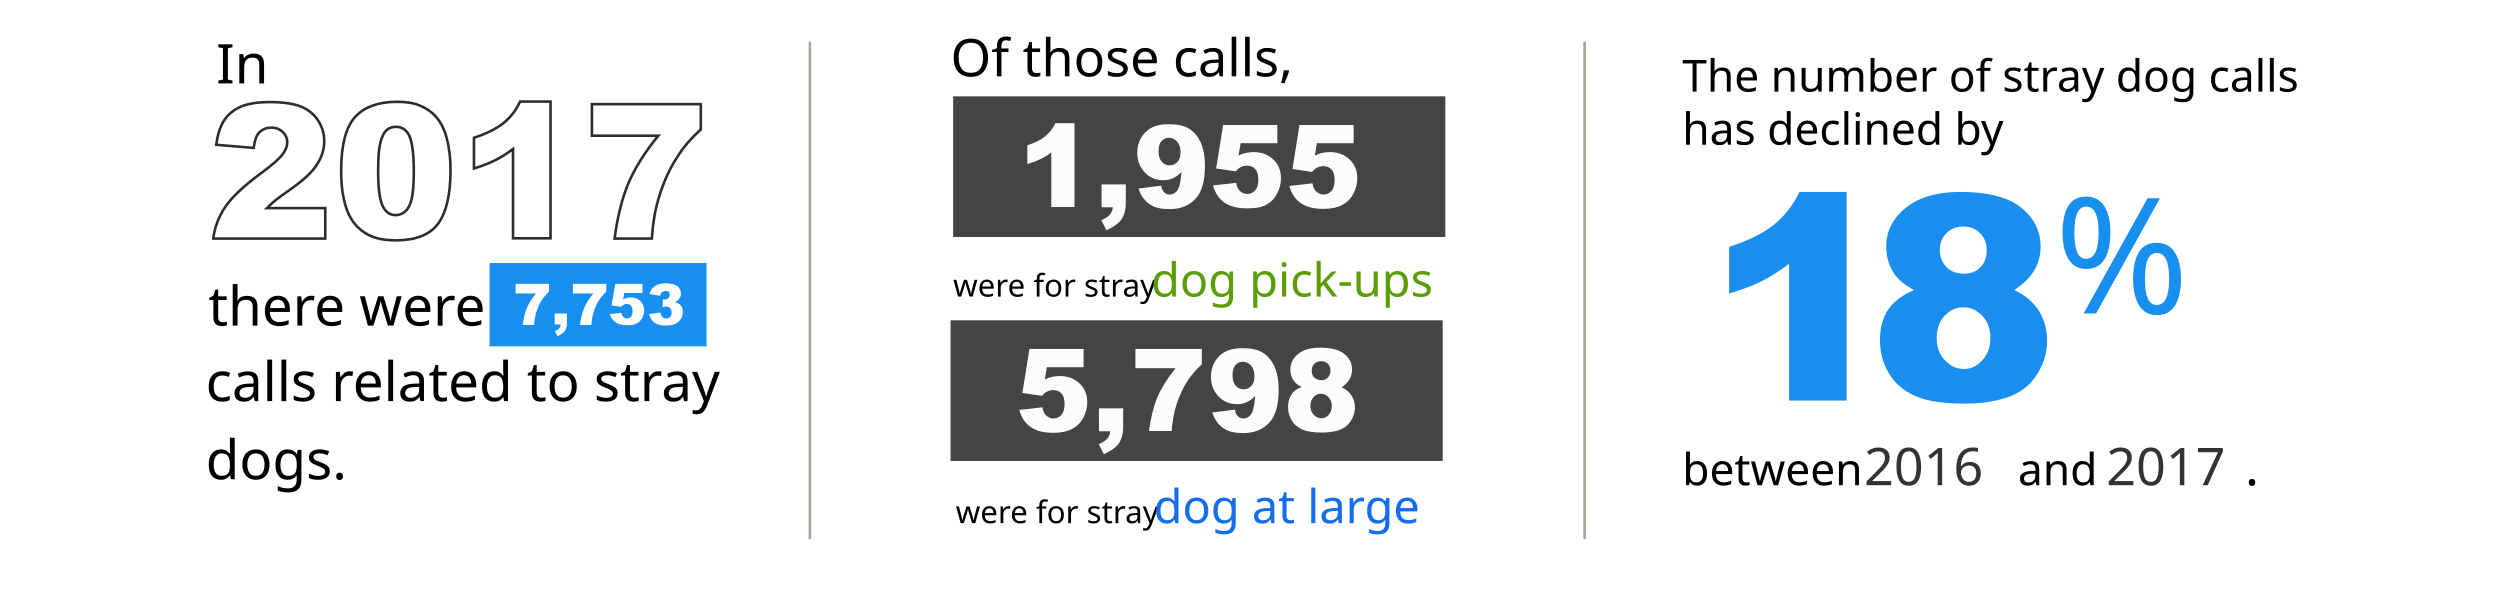
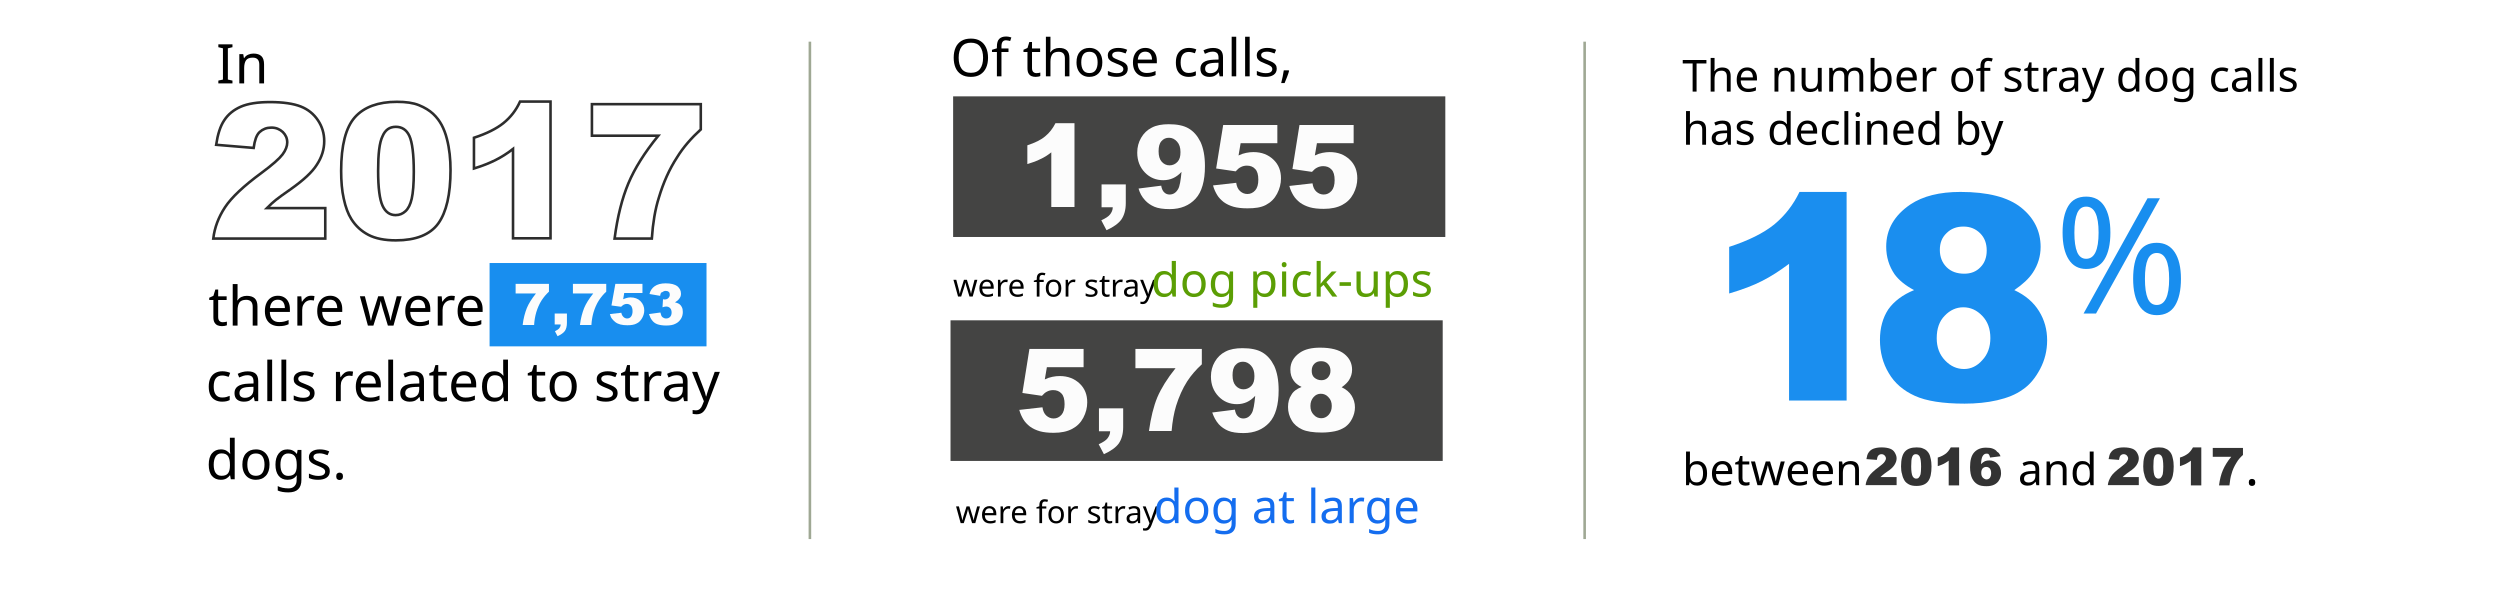
<svg xmlns="http://www.w3.org/2000/svg" version="1.1" id="Layer_1" x="0px" y="0px" viewBox="0 0 960 235" style="enable-background:new 0 0 960 235;" xml:space="preserve">
  <style type="text/css">
	.st0{fill:none;}
	.st1{enable-background:new    ;}
	.st2{fill:none;stroke:#2D2D2D;stroke-miterlimit:10;}
	.st3{font-family:'ArialMT';}
	.st4{font-size:21px;}
	.st5{fill:#188EEF;}
	.st6{fill:#FCFCFC;}
	.st7{font-size:20px;}
	.st8{fill:#444443;}
	.st9{fill:none;stroke:#9FA894;stroke-miterlimit:10;}
	.st10{font-size:12px;}
	.st11{fill:#5B9E04;}
	.st12{font-family:'Arial-BoldMT';}
	.st13{font-size:18px;}
	.st14{fill:#146DEF;}
	.st15{font-size:17px;}
	.st16{fill:#333333;}
	.st17{font-family:'Arial-Black';}
	.st18{font-size:62px;}
	.st19{fill:#1A8EEF;enable-background:new    ;}
</style>
  <rect x="80" y="40" class="st0" width="217" height="58" />
  <g class="st1">
    <path class="st2" d="M124.9,91.6h-43c0.5-4.2,2-8.2,4.5-12s7.2-8.2,14-13.2c4.2-3.1,6.9-5.5,8.1-7.1c1.2-1.6,1.8-3.2,1.8-4.6   c0-1.6-0.6-2.9-1.7-4c-1.2-1.1-2.6-1.7-4.4-1.7c-1.8,0-3.3,0.6-4.5,1.7c-1.2,1.1-1.9,3.2-2.3,6.1L83,55.6c0.6-4,1.6-7.2,3.1-9.4   c1.5-2.3,3.6-4,6.3-5.2c2.7-1.2,6.5-1.8,11.3-1.8c5,0,9,0.6,11.8,1.7c2.8,1.1,5,2.9,6.6,5.3c1.6,2.4,2.4,5,2.4,8   c0,3.1-0.9,6.1-2.8,9c-1.8,2.9-5.2,6-10,9.4c-2.9,2-4.8,3.4-5.8,4.2c-1,0.8-2.1,1.8-3.4,3.1h22.4V91.6z" />
    <path class="st2" d="M131,65.6c0-9.8,1.8-16.7,5.3-20.6c3.5-3.9,8.9-5.9,16.1-5.9c3.5,0,6.3,0.4,8.5,1.3c2.2,0.9,4,2,5.4,3.3   s2.5,2.8,3.3,4.3s1.5,3.3,2,5.3c1,3.8,1.4,7.9,1.4,12c0,9.4-1.6,16.2-4.7,20.5s-8.6,6.5-16.3,6.5c-4.3,0-7.8-0.7-10.5-2.1   s-4.9-3.4-6.6-6.1c-1.2-1.9-2.2-4.5-2.9-7.8C131.3,73.2,131,69.6,131,65.6z M145.2,65.6c0,6.6,0.6,11,1.7,13.4s2.8,3.6,5,3.6   c1.5,0,2.7-0.5,3.8-1.5c1.1-1,1.9-2.6,2.4-4.8c0.5-2.2,0.8-5.6,0.8-10.3c0-6.8-0.6-11.4-1.7-13.8s-2.9-3.5-5.2-3.5   c-2.4,0-4.1,1.2-5.1,3.6C145.7,54.7,145.2,59.1,145.2,65.6z" />
    <path class="st2" d="M211.4,39.1v52.4H197V57.2c-2.3,1.8-4.6,3.2-6.8,4.3c-2.2,1.1-4.9,2.2-8.2,3.2V52.9c4.9-1.6,8.7-3.5,11.4-5.7   c2.7-2.2,4.8-4.9,6.3-8.2H211.4z" />
    <path class="st2" d="M227.3,40h41.8v9.7c-3.6,3.3-6.7,6.8-9.1,10.7c-3,4.6-5.3,9.8-7,15.5c-1.4,4.4-2.3,9.7-2.7,15.7H236   c1.1-8.4,2.9-15.5,5.3-21.2c2.4-5.7,6.2-11.8,11.5-18.3h-25.5V40z" />
  </g>
  <rect x="83" y="17" class="st0" width="41" height="31" />
  <text transform="matrix(1 0 0 1 83 32.0356)" class="st3 st4">In</text>
  <rect x="80" y="110" class="st0" width="206" height="29" />
  <text transform="matrix(1 0 0 1 80 125.0356)" class="st3 st4">there were </text>
  <rect x="188" y="101" class="st5" width="83.3" height="32" />
  <rect x="197" y="109" class="st0" width="80" height="22" />
  <g class="st1">
    <path class="st6" d="M198,109h12.8v3c-1.1,1-2,2.1-2.8,3.3c-0.9,1.4-1.6,3-2.1,4.7c-0.4,1.4-0.7,3-0.8,4.8h-4.4   c0.3-2.6,0.9-4.7,1.6-6.5c0.7-1.7,1.9-3.6,3.5-5.6H198V109z" />
    <path class="st6" d="M213,120.4h4.7v3.6c0,1.3-0.3,2.4-0.8,3.1c-0.6,0.8-1.5,1.4-2.8,2l-1-1.9c0.8-0.4,1.4-0.8,1.7-1.2   c0.3-0.4,0.5-0.8,0.5-1.4H213V120.4z" />
    <path class="st6" d="M220,109h12.8v3c-1.1,1-2,2.1-2.8,3.3c-0.9,1.4-1.6,3-2.1,4.7c-0.4,1.4-0.7,3-0.8,4.8h-4.4   c0.3-2.6,0.9-4.7,1.6-6.5c0.7-1.7,1.9-3.6,3.5-5.6H220V109z" />
    <path class="st6" d="M236.3,109h10.4v3.5h-7l-0.4,2.4c0.5-0.2,1-0.4,1.4-0.5c0.5-0.1,0.9-0.2,1.4-0.2c1.6,0,2.9,0.5,3.8,1.4   c1,1,1.5,2.2,1.5,3.6c0,1-0.3,2-0.8,2.9s-1.2,1.7-2.1,2.1c-0.9,0.5-2.1,0.7-3.6,0.7c-1,0-1.9-0.1-2.7-0.3c-0.7-0.2-1.4-0.5-1.9-0.9   c-0.5-0.4-0.9-0.8-1.3-1.3s-0.6-1.1-0.8-1.8l4.4-0.5c0.1,0.7,0.4,1.2,0.8,1.6c0.4,0.4,0.9,0.6,1.4,0.6c0.6,0,1.1-0.2,1.5-0.7   c0.4-0.5,0.6-1.2,0.6-2.1c0-0.9-0.2-1.6-0.6-2.1c-0.4-0.4-0.9-0.7-1.6-0.7c-0.4,0-0.8,0.1-1.2,0.3c-0.3,0.2-0.6,0.4-1,0.8l-3.7-0.5   L236.3,109z" />
    <path class="st6" d="M253.5,113.6l-4.1-0.7c0.3-1.3,1-2.3,2-3s2.4-1.1,4.2-1.1c2.1,0,3.5,0.4,4.5,1.1c0.9,0.8,1.4,1.7,1.4,2.9   c0,0.7-0.2,1.3-0.6,1.8c-0.4,0.6-0.9,1-1.7,1.5c0.6,0.2,1.1,0.3,1.4,0.5c0.5,0.3,0.9,0.7,1.2,1.3c0.3,0.5,0.4,1.2,0.4,1.9   c0,0.9-0.2,1.8-0.7,2.6c-0.5,0.8-1.2,1.5-2.1,1.9c-0.9,0.5-2.1,0.7-3.6,0.7c-1.4,0-2.6-0.2-3.4-0.5s-1.5-0.8-2-1.5   c-0.5-0.6-0.9-1.5-1.2-2.4l4.4-0.6c0.2,0.9,0.4,1.5,0.8,1.8c0.4,0.3,0.8,0.5,1.4,0.5c0.6,0,1.1-0.2,1.5-0.6c0.4-0.4,0.6-1,0.6-1.7   c0-0.7-0.2-1.3-0.6-1.7s-0.9-0.6-1.5-0.6c-0.3,0-0.8,0.1-1.4,0.3l0.2-3.1c0.2,0,0.4,0.1,0.6,0.1c0.6,0,1.1-0.2,1.4-0.5   c0.4-0.4,0.6-0.8,0.6-1.3c0-0.5-0.1-0.9-0.4-1.1c-0.3-0.3-0.7-0.4-1.2-0.4c-0.5,0-0.9,0.2-1.3,0.5   C253.8,112.2,253.6,112.8,253.5,113.6z" />
  </g>
  <rect x="79" y="139" class="st0" width="206" height="23" />
  <text transform="matrix(1 0 0 1 79 154.0356)" class="st3 st4">calls related to stray </text>
  <rect x="365" y="15" class="st0" width="186" height="31" />
  <text transform="matrix(1 0 0 1 365 29.3198)" class="st3 st7">Of those calls,</text>
  <rect x="366" y="37" class="st8" width="189" height="54" />
  <rect x="391" y="48" class="st0" width="176" height="40" />
  <g class="st1">
    <path class="st6" d="M412.6,47.5v32h-8.9v-21c-1.4,1.1-2.8,2-4.2,2.6c-1.3,0.7-3,1.3-5,1.9v-7.2c3-1,5.3-2.1,6.9-3.5   c1.6-1.3,2.9-3,3.9-5H412.6z" />
    <path class="st6" d="M423,70.8h9.3V78c0,2.6-0.6,4.7-1.7,6.3c-1.1,1.5-3,2.9-5.7,4.1l-2-3.8c1.7-0.8,2.8-1.5,3.4-2.3   c0.6-0.8,1-1.7,1-2.7H423V70.8z" />
    <path class="st6" d="M437.2,72.4l8.7-1.1c0.2,1.2,0.6,2.1,1.2,2.6c0.5,0.5,1.2,0.8,2,0.8c1.4,0,2.5-0.7,3.3-2.1   c0.6-1,1-3.3,1.3-6.6c-1,1.1-2.1,1.9-3.2,2.4c-1.1,0.5-2.4,0.8-3.8,0.8c-2.8,0-5.2-1-7.1-3c-1.9-2-2.9-4.5-2.9-7.6   c0-2.1,0.5-4,1.5-5.7s2.3-3,4.1-3.9c1.7-0.9,3.9-1.3,6.5-1.3c3.2,0,5.7,0.5,7.6,1.6c1.9,1.1,3.4,2.8,4.6,5.2   c1.1,2.4,1.7,5.5,1.7,9.3c0,5.7-1.2,9.9-3.6,12.5c-2.4,2.6-5.7,4-9.9,4c-2.5,0-4.5-0.3-5.9-0.9c-1.4-0.6-2.6-1.4-3.6-2.5   C438.4,75.5,437.7,74.1,437.2,72.4z M453.3,58.4c0-1.7-0.4-3-1.3-4s-1.9-1.5-3.1-1.5c-1.2,0-2.1,0.4-2.9,1.3   c-0.8,0.9-1.1,2.2-1.1,3.9c0,1.8,0.4,3.1,1.2,4c0.8,0.9,1.8,1.4,3,1.4c1.2,0,2.3-0.5,3.1-1.4S453.3,60.1,453.3,58.4z" />
    <path class="st6" d="M469.7,48h20.8v7h-14.1l-0.8,4.7c1-0.5,1.9-0.8,2.9-1c1-0.2,1.9-0.3,2.8-0.3c3.2,0,5.7,1,7.7,2.9   c2,1.9,2.9,4.3,2.9,7.2c0,2-0.5,4-1.5,5.9c-1,1.9-2.4,3.3-4.3,4.3S481.9,80,479,80c-2.1,0-3.9-0.2-5.3-0.6s-2.7-1-3.8-1.8   c-1-0.8-1.9-1.7-2.5-2.7s-1.2-2.2-1.6-3.7l8.9-1c0.2,1.4,0.7,2.5,1.5,3.2c0.8,0.7,1.7,1.1,2.8,1.1c1.2,0,2.2-0.5,3-1.4   s1.2-2.3,1.2-4.1c0-1.9-0.4-3.3-1.2-4.1c-0.8-0.9-1.9-1.3-3.2-1.3c-0.8,0-1.7,0.2-2.4,0.6c-0.6,0.3-1.2,0.8-1.9,1.6l-7.5-1.1   L469.7,48z" />
    <path class="st6" d="M499,48h20.8v7h-14.1l-0.8,4.7c1-0.5,1.9-0.8,2.9-1c1-0.2,1.9-0.3,2.8-0.3c3.2,0,5.7,1,7.7,2.9   c2,1.9,2.9,4.3,2.9,7.2c0,2-0.5,4-1.5,5.9c-1,1.9-2.4,3.3-4.3,4.3s-4.2,1.5-7.1,1.5c-2.1,0-3.9-0.2-5.3-0.6s-2.7-1-3.8-1.8   c-1-0.8-1.9-1.7-2.5-2.7s-1.2-2.2-1.6-3.7l8.9-1c0.2,1.4,0.7,2.5,1.5,3.2c0.8,0.7,1.7,1.1,2.8,1.1c1.2,0,2.2-0.5,3-1.4   s1.2-2.3,1.2-4.1c0-1.9-0.4-3.3-1.2-4.1c-0.8-0.9-1.9-1.3-3.2-1.3c-0.8,0-1.7,0.2-2.4,0.6c-0.6,0.3-1.2,0.8-1.9,1.6l-7.5-1.1   L499,48z" />
  </g>
  <line class="st9" x1="311" y1="16" x2="311" y2="207" />
  <rect x="366" y="101" class="st0" width="195" height="22" />
  <text transform="matrix(1 0 0 1 366 113.8877)" class="st3 st10">were for stray </text>
  <text transform="matrix(1 0 0 1 442 113.8877)" class="st11 st12 st13">dog pick-ups</text>
  <rect x="365" y="123" class="st8" width="189" height="54" />
  <rect x="390" y="134" class="st0" width="176" height="40" />
  <g class="st1">
    <path class="st6" d="M395.3,134h20.8v7h-14.1l-0.8,4.7c1-0.5,1.9-0.8,2.9-1c1-0.2,1.9-0.3,2.8-0.3c3.2,0,5.7,1,7.7,2.9   c2,1.9,2.9,4.3,2.9,7.2c0,2-0.5,4-1.5,5.9c-1,1.9-2.4,3.3-4.3,4.3c-1.9,1-4.2,1.5-7.1,1.5c-2.1,0-3.9-0.2-5.3-0.6s-2.7-1-3.8-1.8   c-1-0.8-1.9-1.7-2.5-2.7s-1.2-2.2-1.6-3.7l8.9-1c0.2,1.4,0.7,2.5,1.5,3.2c0.8,0.7,1.7,1.1,2.8,1.1c1.2,0,2.2-0.5,3-1.4   s1.2-2.3,1.2-4.1c0-1.9-0.4-3.3-1.2-4.1c-0.8-0.9-1.9-1.3-3.2-1.3c-0.8,0-1.7,0.2-2.4,0.6c-0.6,0.3-1.2,0.8-1.9,1.6l-7.5-1.1   L395.3,134z" />
    <path class="st6" d="M422,156.8h9.3v7.2c0,2.6-0.6,4.7-1.7,6.3c-1.1,1.5-3,2.9-5.7,4.1l-2-3.8c1.7-0.8,2.8-1.5,3.4-2.3   c0.6-0.8,1-1.7,1-2.7H422V156.8z" />
    <path class="st6" d="M436,134h25.5v5.9c-2.2,2-4.1,4.2-5.6,6.5c-1.8,2.8-3.2,6-4.3,9.5c-0.8,2.7-1.4,5.9-1.7,9.6h-8.7   c0.7-5.1,1.8-9.5,3.2-12.9c1.5-3.5,3.8-7.2,7-11.2H436V134z" />
    <path class="st6" d="M465.5,158.4l8.7-1.1c0.2,1.2,0.6,2.1,1.2,2.6c0.5,0.5,1.2,0.8,2,0.8c1.4,0,2.5-0.7,3.3-2.1   c0.6-1,1-3.3,1.3-6.6c-1,1.1-2.1,1.9-3.2,2.4c-1.1,0.5-2.4,0.8-3.8,0.8c-2.8,0-5.2-1-7.1-3c-1.9-2-2.9-4.5-2.9-7.6   c0-2.1,0.5-4,1.5-5.7s2.3-3,4.1-3.9c1.7-0.9,3.9-1.3,6.5-1.3c3.2,0,5.7,0.5,7.6,1.6c1.9,1.1,3.4,2.8,4.6,5.2   c1.1,2.4,1.7,5.5,1.7,9.3c0,5.7-1.2,9.9-3.6,12.5c-2.4,2.6-5.7,4-9.9,4c-2.5,0-4.5-0.3-5.9-0.9c-1.4-0.6-2.6-1.4-3.6-2.5   C466.8,161.5,466.1,160.1,465.5,158.4z M481.7,144.4c0-1.7-0.4-3-1.3-4s-1.9-1.5-3.1-1.5c-1.2,0-2.1,0.4-2.9,1.3   c-0.8,0.9-1.1,2.2-1.1,3.9c0,1.8,0.4,3.1,1.2,4c0.8,0.9,1.8,1.4,3,1.4c1.2,0,2.3-0.5,3.1-1.4S481.7,146.1,481.7,144.4z" />
    <path class="st6" d="M499.8,148.6c-1.4-0.7-2.4-1.5-3-2.4c-0.9-1.2-1.3-2.6-1.3-4.3c0-2.6,1.2-4.8,3.7-6.5c1.9-1.3,4.5-1.9,7.7-1.9   c4.2,0,7.3,0.8,9.3,2.4c2,1.6,3,3.6,3,6.1c0,1.4-0.4,2.7-1.2,4c-0.6,0.9-1.5,1.8-2.8,2.7c1.7,0.8,3,1.9,3.8,3.2   c0.8,1.3,1.3,2.8,1.3,4.5c0,1.6-0.4,3-1.1,4.4c-0.7,1.4-1.6,2.4-2.7,3.2c-1.1,0.7-2.4,1.3-3.9,1.6s-3.2,0.5-5,0.5   c-3.3,0-5.9-0.4-7.6-1.2s-3.1-1.9-4-3.5c-0.9-1.5-1.4-3.2-1.4-5.1c0-1.8,0.4-3.4,1.3-4.7C496.6,150.3,498,149.3,499.8,148.6z    M503.2,155.9c0,1.4,0.4,2.5,1.3,3.4c0.8,0.9,1.8,1.3,2.9,1.3c1,0,2-0.4,2.8-1.3c0.8-0.9,1.2-2,1.2-3.4c0-1.4-0.4-2.5-1.3-3.4   c-0.8-0.9-1.8-1.3-2.9-1.3c-1.1,0-2,0.4-2.8,1.3S503.2,154.5,503.2,155.9z M503.7,142.4c0,1.1,0.3,2,1,2.6s1.6,1,2.7,1   c1,0,1.8-0.3,2.5-1c0.6-0.7,1-1.5,1-2.6c0-1.1-0.3-2-1-2.7c-0.7-0.7-1.5-1-2.6-1c-1.1,0-1.9,0.3-2.6,1S503.7,141.3,503.7,142.4z" />
  </g>
  <rect x="367" y="188" class="st0" width="199" height="22" />
  <text transform="matrix(1 0 0 1 367 200.8877)" class="st3 st10">were for stray </text>
  <text transform="matrix(1 0 0 1 443 200.8877)" class="st14 st12 st13">dog at large</text>
  <line class="st9" x1="608.5" y1="16" x2="608.5" y2="207" />
  <rect x="646" y="23" class="st0" width="226" height="47" />
  <text transform="matrix(1 0 0 1 646 35.1719)" class="st3 st15">The number of stray dog calls </text>
  <text transform="matrix(1 0 0 1 646 55.5719)" class="st3 st15">has declined by</text>
  <rect x="646" y="172" class="st0" width="226" height="47" />
  <text transform="matrix(1 0 0 1 646 186.3198)" class="st3 st15">between</text>
  <text transform="matrix(1 0 0 1 710.3 186.3198)" class="st16 st3 st7"> </text>
-   <text transform="matrix(1 0 0 1 715.8 186.3198)" class="st16 st17 st7">2016</text>
+   <g class="st1">
+     <path class="st16" d="M728.3,186.3h-11.9c0.1-1.2,0.6-2.3,1.2-3.3s2-2.3,3.9-3.7c1.2-0.9,1.9-1.5,2.2-2c0.3-0.4,0.5-0.9,0.5-1.3   c0-0.4-0.2-0.8-0.5-1.1s-0.7-0.5-1.2-0.5c-0.5,0-0.9,0.2-1.2,0.5s-0.5,0.9-0.6,1.7l-4-0.3c0.2-1.1,0.4-2,0.9-2.6   c0.4-0.6,1-1.1,1.8-1.4c0.8-0.3,1.8-0.5,3.1-0.5c1.4,0,2.5,0.2,3.3,0.5c0.8,0.3,1.4,0.8,1.8,1.5c0.4,0.7,0.7,1.4,0.7,2.2   c0,0.9-0.3,1.7-0.8,2.5c-0.5,0.8-1.4,1.7-2.8,2.6c-0.8,0.6-1.3,0.9-1.6,1.2c-0.3,0.2-0.6,0.5-1,0.9h6.2V186.3z" />
+     <path class="st16" d="M730,179.1c0-2.7,0.5-4.6,1.5-5.7c1-1.1,2.5-1.6,4.5-1.6c1,0,1.8,0.1,2.4,0.4c0.6,0.2,1.1,0.5,1.5,0.9   s0.7,0.8,0.9,1.2s0.4,0.9,0.5,1.5c0.3,1.1,0.4,2.2,0.4,3.3c0,2.6-0.4,4.5-1.3,5.7s-2.4,1.8-4.5,1.8c-1.2,0-2.2-0.2-2.9-0.6   s-1.4-0.9-1.8-1.7c-0.3-0.5-0.6-1.2-0.8-2.2C730.1,181.2,730,180.2,730,179.1z M733.9,179.1c0,1.8,0.2,3.1,0.5,3.7s0.8,1,1.4,1   c0.4,0,0.8-0.1,1-0.4c0.3-0.3,0.5-0.7,0.7-1.3c0.1-0.6,0.2-1.6,0.2-2.9c0-1.9-0.2-3.2-0.5-3.8s-0.8-1-1.5-1c-0.7,0-1.1,0.3-1.4,1   S733.9,177.3,733.9,179.1z" />
+     <path class="st16" d="M752.3,171.8v14.6h-4v-9.5c-0.7,0.5-1.3,0.9-1.9,1.2c-0.6,0.3-1.4,0.6-2.3,0.9v-3.3c1.4-0.4,2.4-1,3.2-1.6   c0.7-0.6,1.3-1.4,1.8-2.3H752.3z" />
+     <path class="st16" d="M768.2,175.2l-4,0.5c-0.1-0.6-0.3-0.9-0.5-1.2s-0.5-0.3-0.9-0.3c-0.6,0-1.1,0.3-1.5,1c-0.3,0.5-0.5,1.5-0.6,3   c0.5-0.5,1-0.8,1.5-1.1c0.5-0.2,1.1-0.3,1.7-0.3c1.3,0,2.4,0.5,3.2,1.4c0.9,0.9,1.3,2.1,1.3,3.5c0,0.9-0.2,1.8-0.7,2.6   c-0.4,0.8-1.1,1.4-1.9,1.8s-1.8,0.6-3,0.6c-1.4,0-2.6-0.2-3.4-0.7c-0.9-0.5-1.6-1.3-2.1-2.3s-0.8-2.5-0.8-4.3   c0-2.6,0.5-4.5,1.6-5.7c1.1-1.2,2.6-1.8,4.5-1.8c1.1,0,2,0.1,2.7,0.4c0.7,0.3,1.2,0.6,1.6,1.2C767.6,173.8,767.9,174.5,768.2,175.2   z M760.8,181.6c0,0.8,0.2,1.4,0.6,1.8s0.9,0.7,1.4,0.7c0.5,0,1-0.2,1.3-0.6s0.5-1,0.5-1.8c0-0.8-0.2-1.4-0.5-1.8   c-0.4-0.4-0.8-0.6-1.4-0.6c-0.6,0-1,0.2-1.4,0.6C761,180.3,760.8,180.8,760.8,181.6z" />
+   </g>
  <text transform="matrix(1 0 0 1 769.2 186.3198)" class="st17 st15"> </text>
  <text transform="matrix(1 0 0 1 774.9 186.3198)" class="st3 st15">and</text>
  <text transform="matrix(1 0 0 1 803.2 186.3198)" class="st3 st7"> </text>
-   <text transform="matrix(1 0 0 1 808.8 186.3198)" class="st16 st17 st7">2017</text>
+   <g class="st1">
+     <path class="st16" d="M821.3,186.3h-11.9c0.1-1.2,0.6-2.3,1.2-3.3s2-2.3,3.9-3.7c1.2-0.9,1.9-1.5,2.2-2c0.3-0.4,0.5-0.9,0.5-1.3   c0-0.4-0.2-0.8-0.5-1.1s-0.7-0.5-1.2-0.5c-0.5,0-0.9,0.2-1.2,0.5s-0.5,0.9-0.6,1.7l-4-0.3c0.2-1.1,0.4-2,0.9-2.6   c0.4-0.6,1-1.1,1.8-1.4c0.8-0.3,1.8-0.5,3.1-0.5c1.4,0,2.5,0.2,3.3,0.5c0.8,0.3,1.4,0.8,1.8,1.5c0.4,0.7,0.7,1.4,0.7,2.2   c0,0.9-0.3,1.7-0.8,2.5c-0.5,0.8-1.4,1.7-2.8,2.6c-0.8,0.6-1.3,0.9-1.6,1.2c-0.3,0.2-0.6,0.5-1,0.9h6.2V186.3z" />
+     <path class="st16" d="M823,179.1c0-2.7,0.5-4.6,1.5-5.7c1-1.1,2.5-1.6,4.5-1.6c1,0,1.8,0.1,2.4,0.4c0.6,0.2,1.1,0.5,1.5,0.9   s0.7,0.8,0.9,1.2s0.4,0.9,0.5,1.5c0.3,1.1,0.4,2.2,0.4,3.3c0,2.6-0.4,4.5-1.3,5.7s-2.4,1.8-4.5,1.8c-1.2,0-2.2-0.2-2.9-0.6   s-1.4-0.9-1.8-1.7c-0.3-0.5-0.6-1.2-0.8-2.2C823.1,181.2,823,180.2,823,179.1z M826.9,179.1c0,1.8,0.2,3.1,0.5,3.7s0.8,1,1.4,1   c0.4,0,0.8-0.1,1-0.4c0.3-0.3,0.5-0.7,0.7-1.3c0.1-0.6,0.2-1.6,0.2-2.9c0-1.9-0.2-3.2-0.5-3.8s-0.8-1-1.5-1c-0.7,0-1.1,0.3-1.4,1   S826.9,177.3,826.9,179.1z" />
+     <path class="st16" d="M845.3,171.8v14.6h-4v-9.5c-0.7,0.5-1.3,0.9-1.9,1.2c-0.6,0.3-1.4,0.6-2.3,0.9v-3.3c1.4-0.4,2.4-1,3.2-1.6   c0.7-0.6,1.3-1.4,1.8-2.3H845.3z" />
+     <path class="st16" d="M849.7,172h11.6v2.7c-1,0.9-1.9,1.9-2.5,3c-0.8,1.3-1.5,2.7-1.9,4.3c-0.4,1.2-0.6,2.7-0.8,4.4h-4   c0.3-2.3,0.8-4.3,1.5-5.9c0.7-1.6,1.7-3.3,3.2-5.1h-7.1V172z" />
+   </g>
  <text transform="matrix(1 0 0 1 862.1 186.3198)" class="st3 st7">.</text>
  <rect x="79" y="169" class="st0" width="187" height="30" />
  <text transform="matrix(1 0 0 1 79 184.0356)" class="st3 st4">dogs.</text>
  <rect x="789" y="76" class="st0" width="59" height="56" />
  <text transform="matrix(1 0 0 1 789 120.3916)" class="st5 st3 st18">%</text>
  <g>
    <path class="st19" d="M709.1,73.7v80.1H687v-52.5c-3.6,2.7-7,4.9-10.4,6.6c-3.3,1.7-7.5,3.3-12.6,4.8V94.8   c7.4-2.4,13.2-5.3,17.3-8.6c4.1-3.4,7.3-7.5,9.7-12.5H709.1z" />
    <path class="st19" d="M735,111.4c-3.4-1.8-5.9-3.9-7.5-6.1c-2.1-3.1-3.2-6.6-3.2-10.6c0-6.6,3.1-12,9.3-16.2   c4.8-3.2,11.2-4.8,19.2-4.8c10.5,0,18.3,2,23.3,6c5,4,7.5,9.1,7.5,15.1c0,3.5-1,6.9-3,9.9c-1.5,2.3-3.9,4.5-7.1,6.7   c4.3,2,7.4,4.7,9.5,8.1c2.1,3.4,3.1,7.1,3.1,11.2c0,3.9-0.9,7.6-2.7,11c-1.8,3.4-4,6.1-6.7,7.9c-2.6,1.9-5.9,3.2-9.8,4.1   c-3.9,0.9-8.1,1.3-12.5,1.3c-8.3,0-14.7-1-19.1-3s-7.8-4.9-10-8.7c-2.3-3.8-3.4-8.1-3.4-12.8c0-4.6,1.1-8.5,3.2-11.7   C727.3,115.7,730.6,113.2,735,111.4z M743.7,129.9c0,3.5,1.1,6.3,3.2,8.5c2.1,2.2,4.5,3.3,7.3,3.3c2.6,0,5-1.1,7-3.4   c2.1-2.2,3.1-5.1,3.1-8.5c0-3.5-1-6.3-3.1-8.5c-2.1-2.2-4.5-3.3-7.3-3.3c-2.7,0-5.1,1.1-7.1,3.2   C744.7,123.3,743.7,126.2,743.7,129.9z M744.9,96c0,2.7,0.9,4.9,2.6,6.6c1.7,1.7,4,2.5,6.8,2.5c2.5,0,4.6-0.8,6.2-2.5   c1.6-1.6,2.4-3.8,2.4-6.4c0-2.7-0.8-4.9-2.5-6.6c-1.7-1.7-3.8-2.6-6.4-2.6c-2.7,0-4.8,0.8-6.5,2.5C745.7,91.2,744.9,93.3,744.9,96z   " />
  </g>
</svg>
